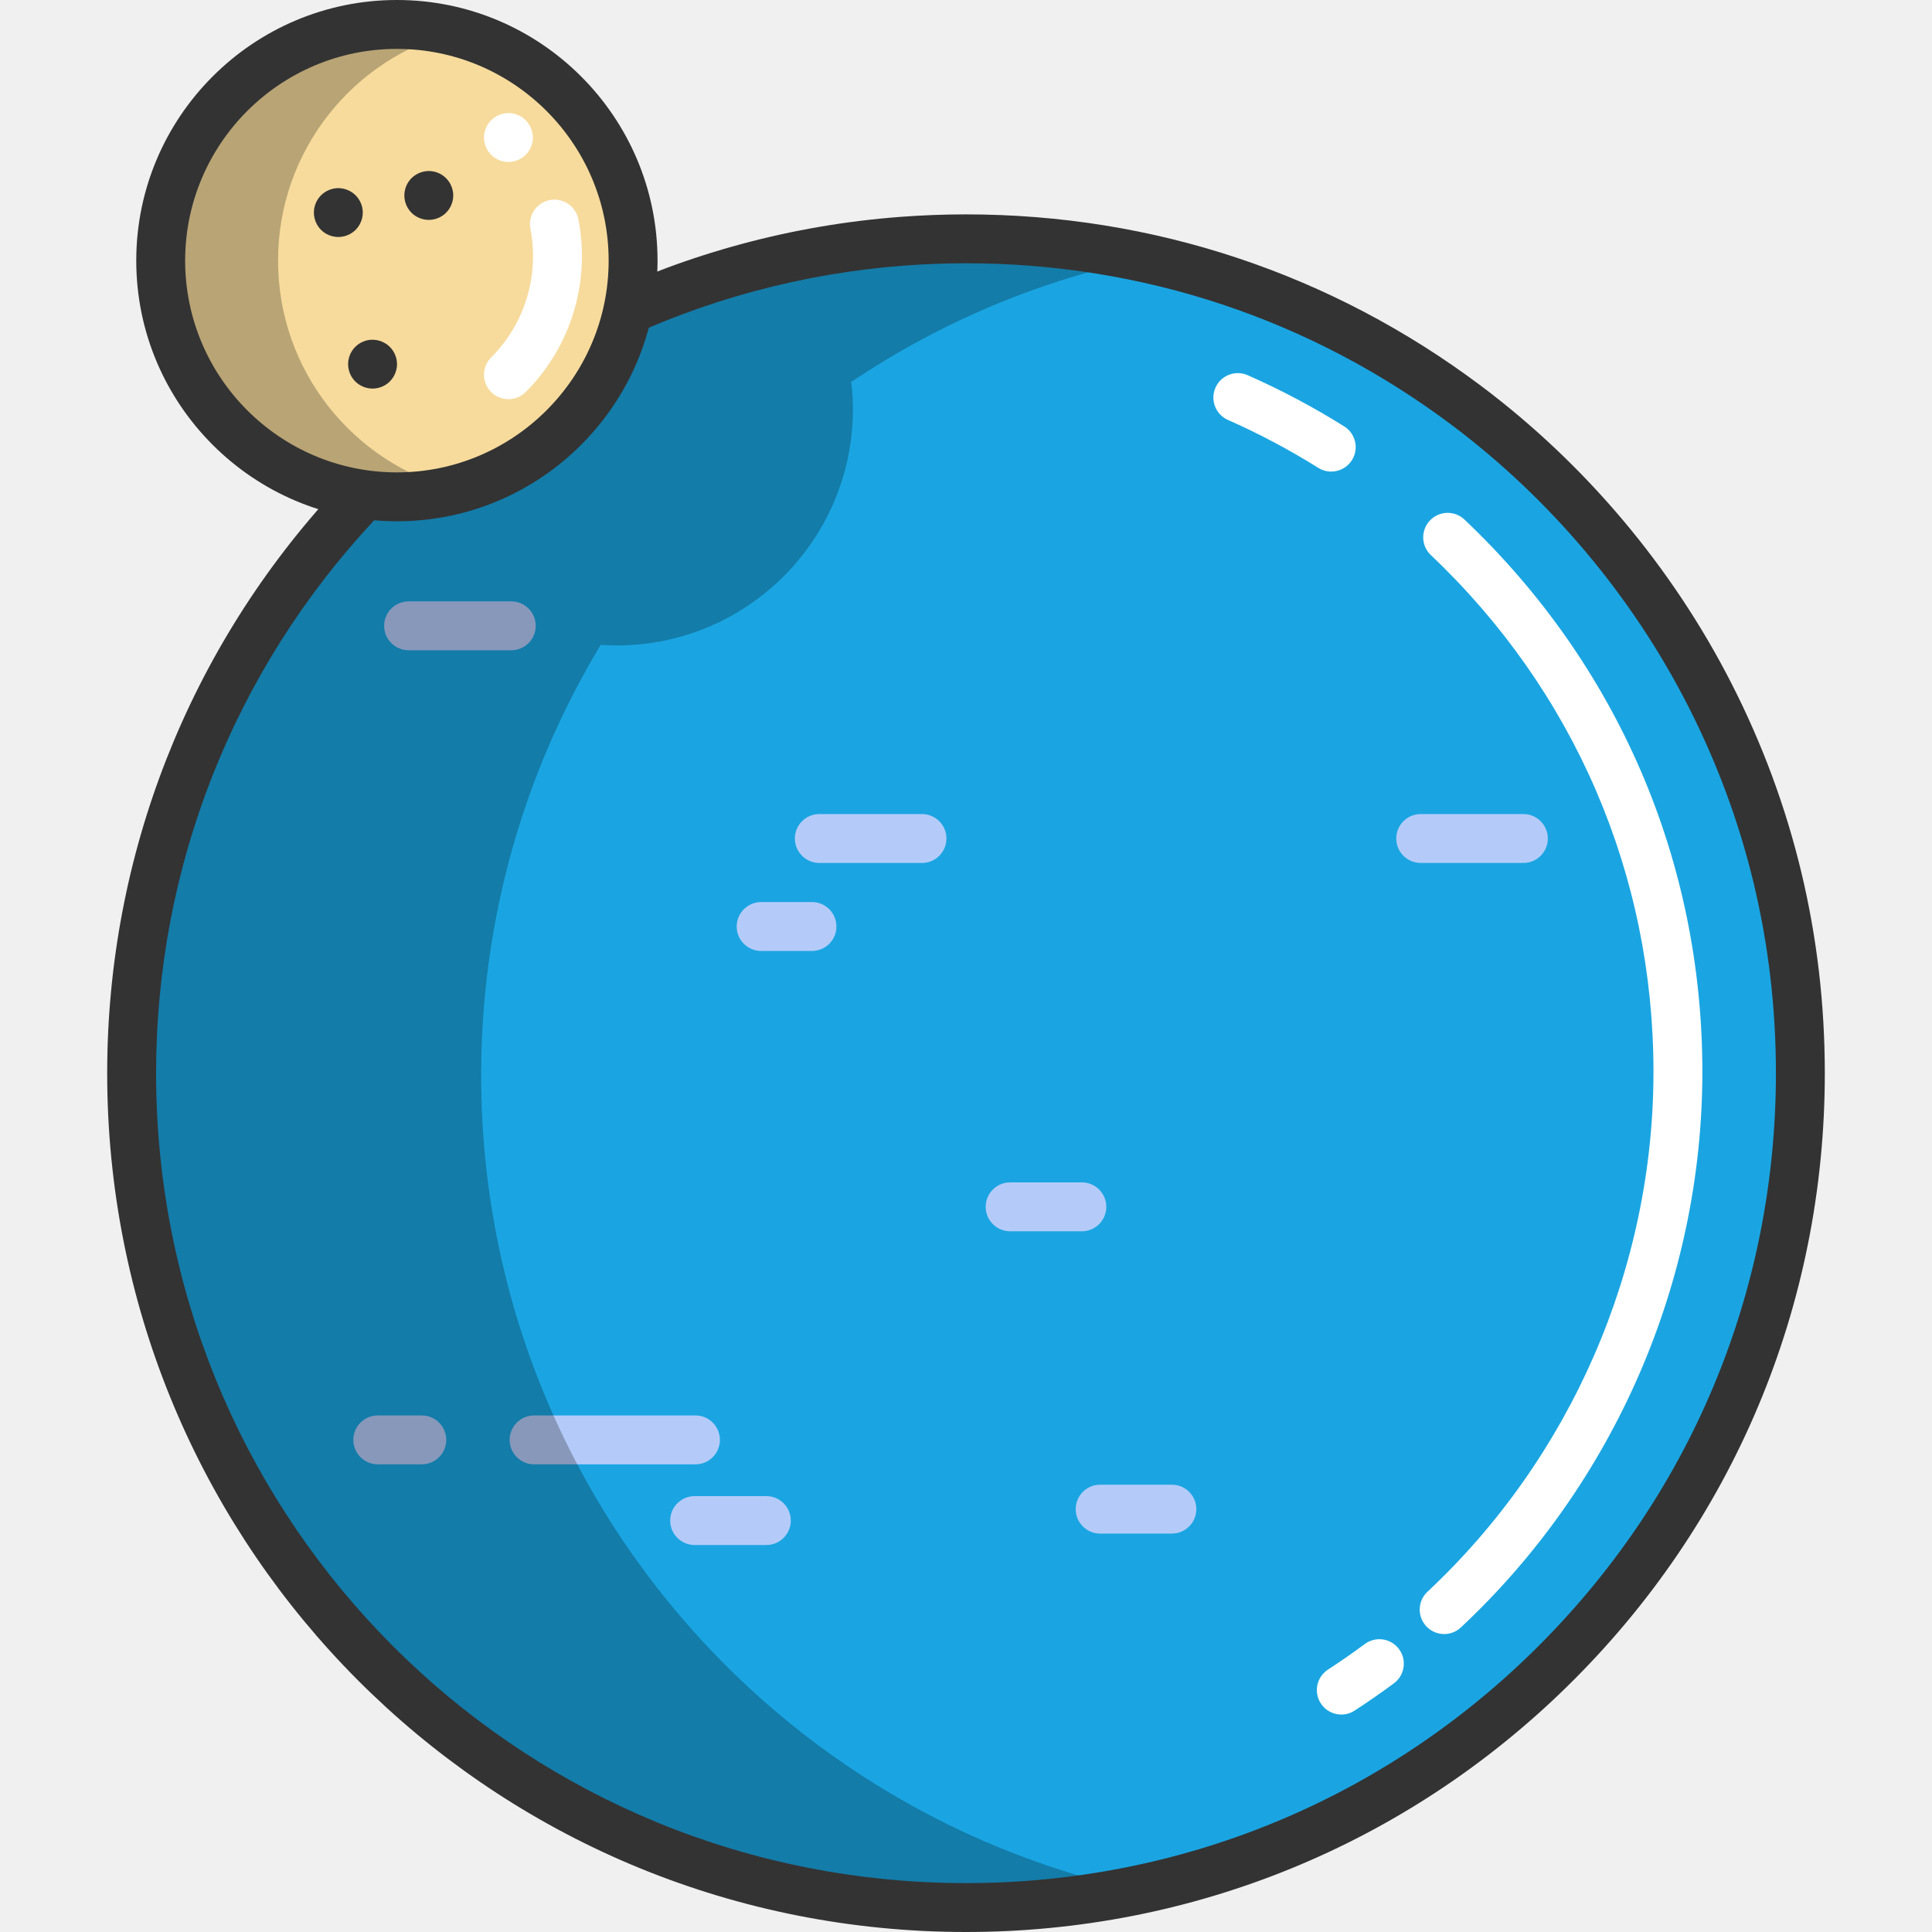
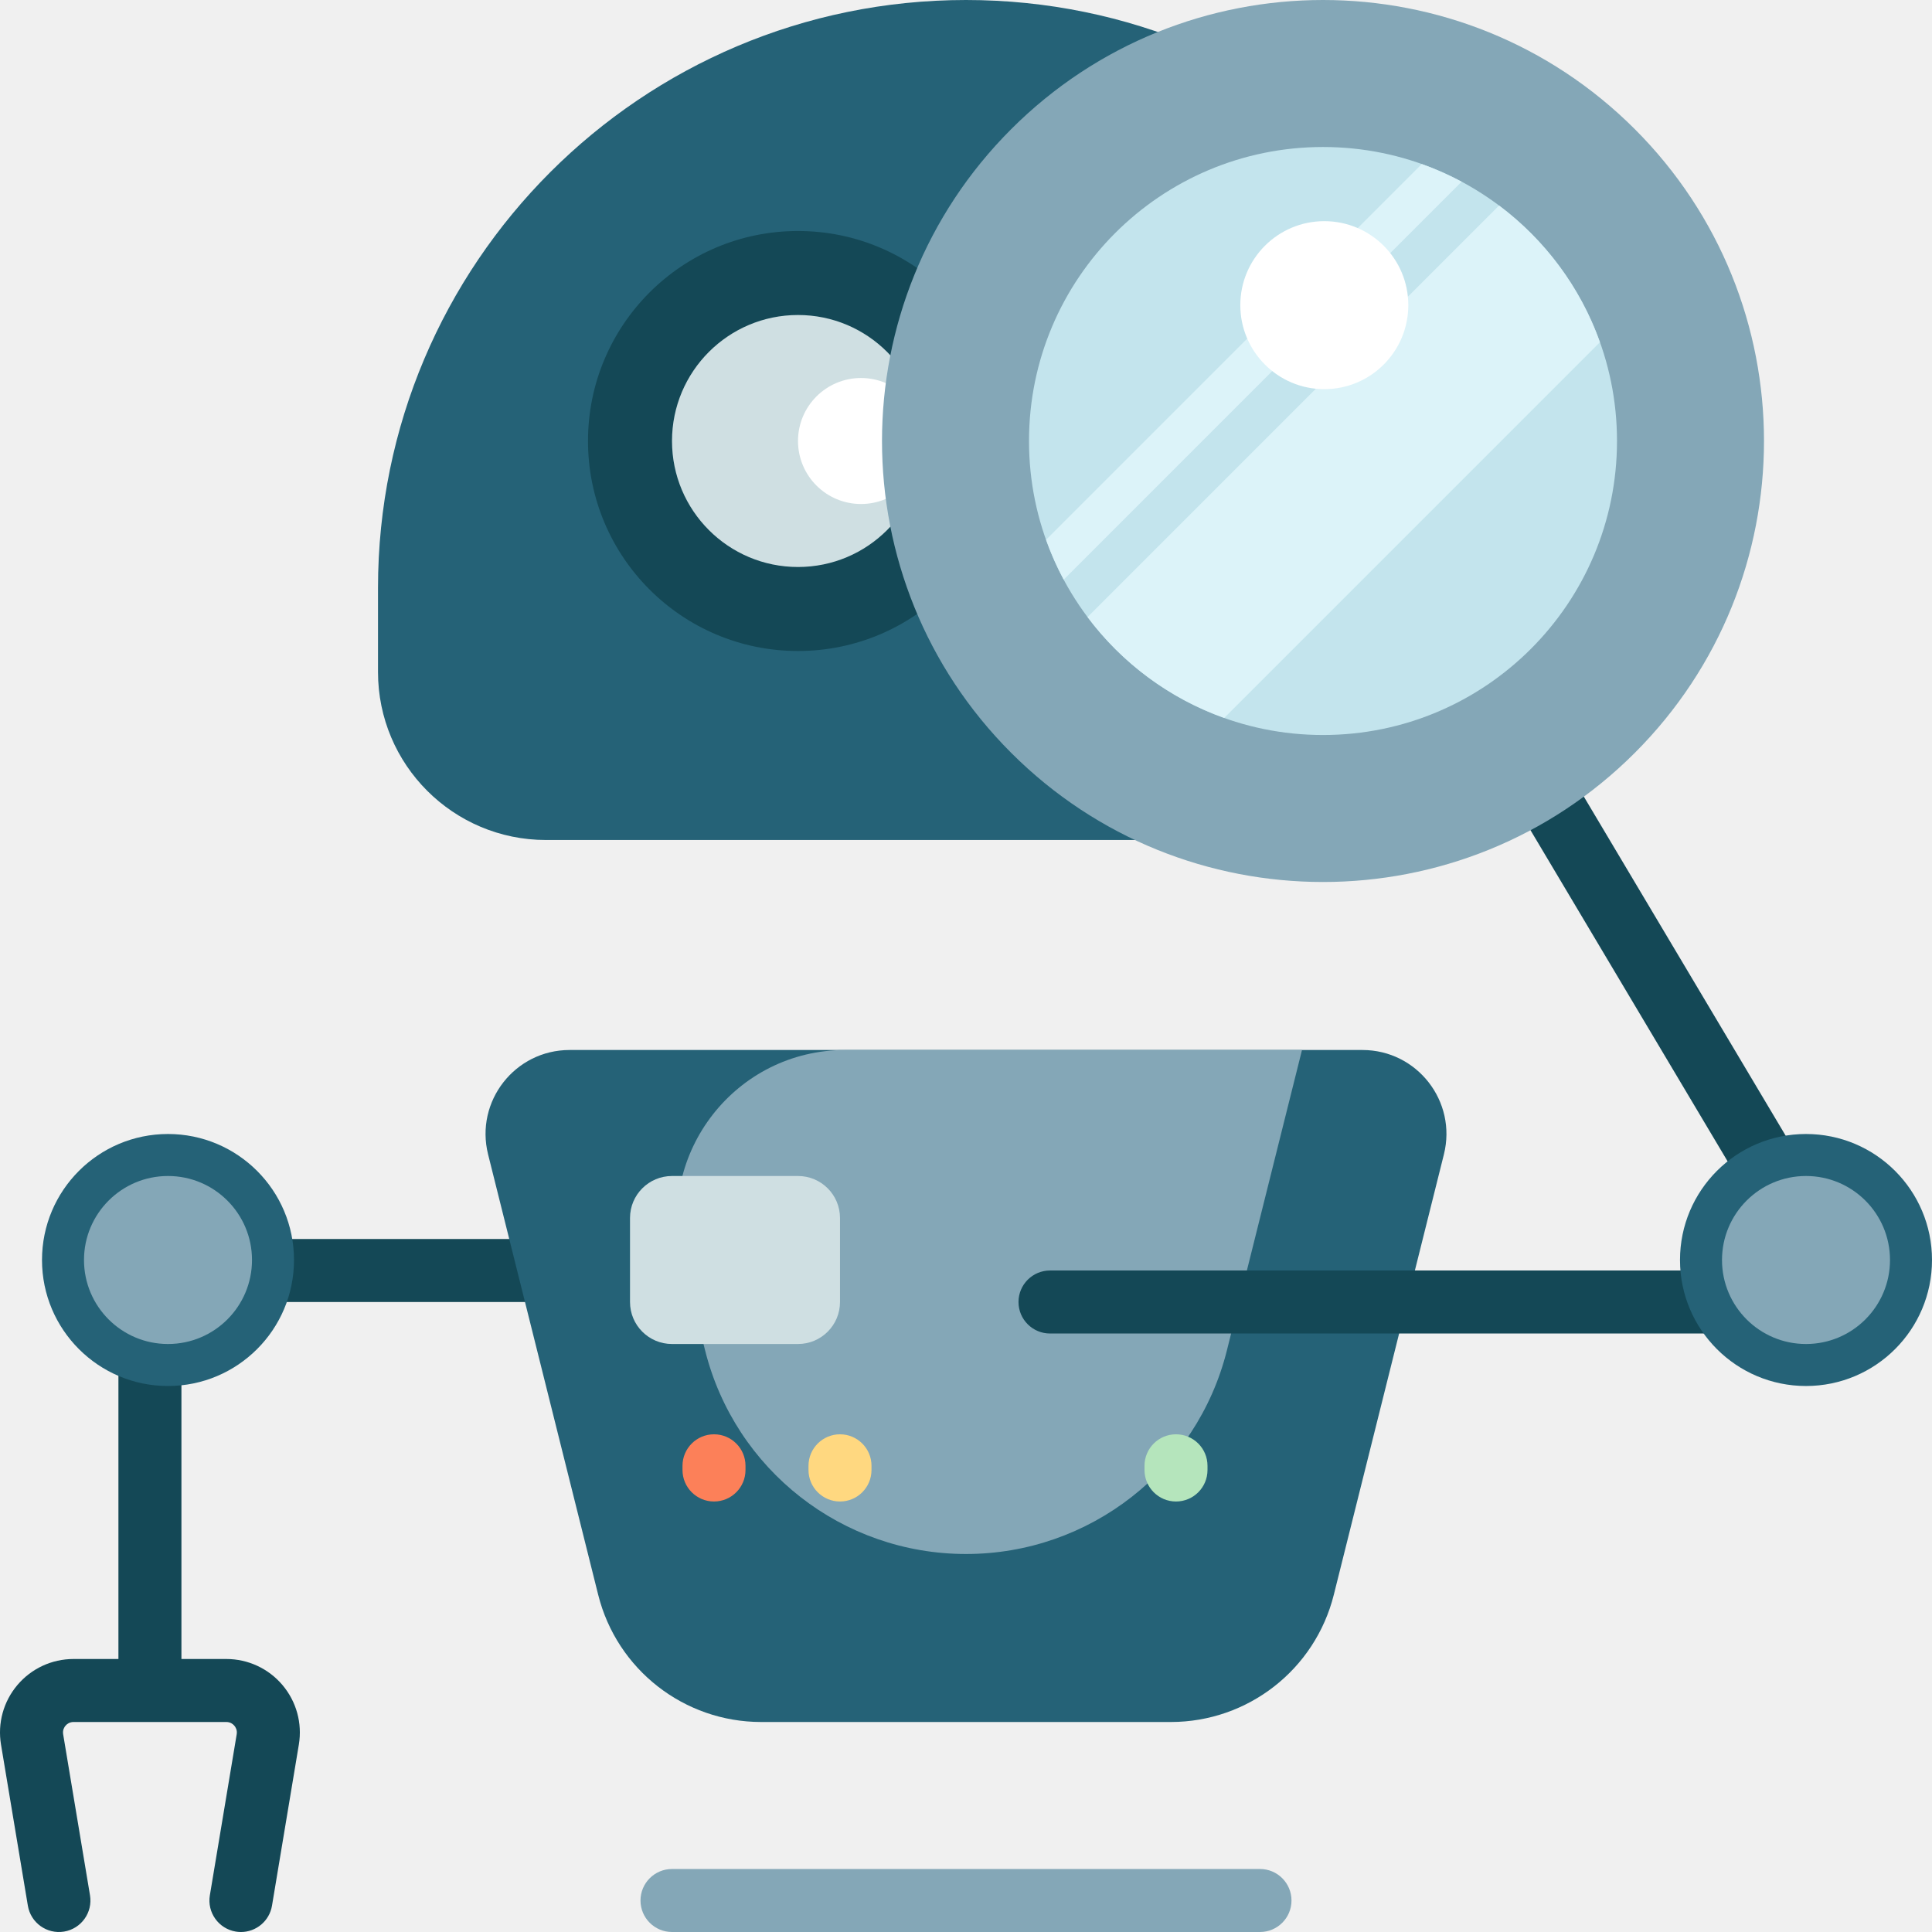
- <svg xmlns="http://www.w3.org/2000/svg" version="1.1" id="Layer_1" x="0px" y="0px" viewBox="0 0 395.123 395.123" style="enable-background:new 0 0 395.123 395.123;" xml:space="preserve">
-   <g>
-     <path style="fill:#1AA5E2;" d="M368.203,219.483c0,47.75-19.61,90.91-51.22,121.88c-22.89,22.44-52.08,38.47-84.67,45.21   c-11.22,2.33-22.84,3.55-34.75,3.55c-2.86,0-5.7-0.07-8.52-0.21c-88.87-4.37-159.87-76.74-162.07-166.16   c-0.04-1.28-0.05-2.56-0.05-3.85c0-0.72,0-1.44,0.01-2.15c0.47-47.74,20.55-90.78,52.56-121.47c22.7-21.76,51.41-37.31,83.39-43.9   c7.04-1.46,14.24-2.48,21.57-3.04c4.33-0.33,8.7-0.5,13.11-0.5c38.41,0,73.85,12.69,102.37,34.1   C341.383,114.073,368.203,163.643,368.203,219.483z" />
-     <g>
-       <path style="fill:#FFFFFF;" d="M272.256,96.446c-0.906,0-1.824-0.247-2.649-0.763c-5.902-3.697-12.116-6.994-18.472-9.799    c-2.526-1.115-3.67-4.067-2.555-6.594c1.115-2.525,4.064-3.67,6.594-2.555c6.792,2.999,13.434,6.522,19.741,10.473    c2.34,1.466,3.049,4.551,1.583,6.892C275.549,95.614,273.921,96.446,272.256,96.446z" />
-       <path style="fill:#FFFFFF;" d="M295.354,334.188c-1.336,0-2.668-0.532-3.652-1.584c-1.887-2.017-1.781-5.181,0.235-7.067    c29.375-27.483,46.223-66.24,46.223-106.334c0-40.324-16.17-77.856-45.532-105.684c-2.004-1.9-2.089-5.064-0.189-7.069    c1.899-2.004,5.063-2.09,7.068-0.19c31.375,29.735,48.653,69.845,48.653,112.942c0,42.851-18.002,84.27-49.391,113.636    C297.805,333.741,296.578,334.188,295.354,334.188z" />
-       <path style="fill:#FFFFFF;" d="M274.323,350.65c-1.637,0-3.241-0.802-4.198-2.278c-1.504-2.316-0.846-5.413,1.471-6.917    c2.555-1.658,5.087-3.417,7.525-5.227c2.218-1.646,5.349-1.181,6.995,1.036c1.646,2.218,1.182,5.349-1.036,6.995    c-2.605,1.933-5.311,3.812-8.039,5.583C276.2,350.389,275.255,350.65,274.323,350.65z" />
-     </g>
-     <g>
-       <path style="fill:#B4CBF9;" d="M104.565,132.988H83.566c-2.762,0-5-2.239-5-5s2.238-5,5-5h20.999c2.762,0,5,2.239,5,5    S107.327,132.988,104.565,132.988z" />
-       <path style="fill:#B4CBF9;" d="M188.561,176.486h-20.999c-2.762,0-5-2.239-5-5s2.238-5,5-5h20.999c2.762,0,5,2.239,5,5    S191.323,176.486,188.561,176.486z" />
-       <path style="fill:#B4CBF9;" d="M311.554,176.486h-20.998c-2.762,0-5-2.239-5-5s2.238-5,5-5h20.998c2.762,0,5,2.239,5,5    S314.316,176.486,311.554,176.486z" />
-       <path style="fill:#B4CBF9;" d="M239.665,313.641h-14.666c-2.762,0-5-2.239-5-5s2.238-5,5-5h14.666c2.762,0,5,2.239,5,5    S242.426,313.641,239.665,313.641z" />
-       <path style="fill:#B4CBF9;" d="M221.255,251.815h-14.666c-2.762,0-5-2.239-5-5s2.238-5,5-5h14.666c2.762,0,5,2.239,5,5    S224.017,251.815,221.255,251.815z" />
-       <path style="fill:#B4CBF9;" d="M156.73,315.979h-14.667c-2.762,0-5-2.239-5-5s2.238-5,5-5h14.667c2.762,0,5,2.239,5,5    S159.492,315.979,156.73,315.979z" />
-       <path style="fill:#B4CBF9;" d="M142.23,299.479h-33c-2.762,0-5-2.239-5-5s2.238-5,5-5h33c2.762,0,5,2.239,5,5    S144.992,299.479,142.23,299.479z" />
-       <path style="fill:#B4CBF9;" d="M86.264,299.479h-9.001c-2.762,0-5-2.239-5-5s2.238-5,5-5h9.001c2.762,0,5,2.239,5,5    S89.026,299.479,86.264,299.479z" />
-       <path style="fill:#B4CBF9;" d="M166.062,194.485h-10.397c-2.762,0-5-2.239-5-5s2.238-5,5-5h10.397c2.762,0,5,2.239,5,5    S168.824,194.485,166.062,194.485z" />
-     </g>
-     <path style="opacity:0.25;enable-background:new    ;" d="M232.313,386.573c0.33,0.08,0.65,0.15,0.98,0.22   c-11.52,2.45-23.48,3.75-35.73,3.75c-19.94,0-39.09-3.42-56.88-9.71c-19.96-7.05-38.22-17.72-53.98-31.21   c-35.68-30.52-58.62-75.5-59.73-125.87c-0.04-1.28-0.05-2.56-0.05-3.85c0-0.72,0-1.44,0.01-2.15   c0.56-45.19,18.69-86.16,47.87-116.37c1.56-1.61,3.16-3.19,4.78-4.74c-0.03-0.12-0.07-0.24-0.09-0.36   c22.7-21.76,51.41-37.31,83.39-43.9c0.11,0.12,0.21,0.24,0.31,0.36c11.1-2.27,22.59-3.48,34.37-3.48c12.26,0,24.21,1.31,35.74,3.77   c-9.94,2.12-19.57,5.09-28.79,8.85c-10.73,4.39-20.91,9.85-30.42,16.23c0.21,1.83,0.34,3.69,0.34,5.58   c0,26.68-21.63,48.31-48.31,48.31c-1.1,0-2.19-0.05-3.27-0.12c-15.51,25.7-24.45,55.82-24.45,88.02   c0,51.92,23.19,98.42,59.78,129.72c15.76,13.49,34.02,24.16,53.98,31.21C218.713,383.153,225.433,385.073,232.313,386.573z" />
-     <path style="fill:#333333;" d="M197.56,395.123c-2.929,0-5.878-0.073-8.765-0.216l0,0C95.22,390.305,21.921,313.25,21.921,219.483   c0-44.566,16.715-87.062,47.064-119.658C99.176,67.399,140.048,47.7,184.072,44.358c4.478-0.341,9.016-0.514,13.488-0.514   c38.346,0,74.783,12.138,105.372,35.101c21.339,16.027,39.02,37.025,51.13,60.728c12.699,24.856,19.139,51.708,19.139,79.811   c0,47.589-18.724,92.142-52.722,125.452C287.461,377.299,243.807,395.123,197.56,395.123z M197.56,53.843   c-4.22,0-8.503,0.163-12.729,0.486c-41.512,3.152-80.054,21.729-108.527,52.31c-28.62,30.74-44.383,70.815-44.383,112.844   c0,88.428,69.123,161.096,157.366,165.436h0.002c2.724,0.135,5.507,0.204,8.271,0.204c43.613,0,84.781-16.809,115.92-47.331   c32.063-31.414,49.721-73.43,49.721-118.309c0-26.506-6.071-51.828-18.044-75.261c-11.422-22.356-28.1-42.163-48.229-57.281   C268.085,65.289,233.724,53.843,197.56,53.843z" />
-     <circle style="fill:#F7DB9C;" cx="81.172" cy="53.305" r="48.305" />
-     <path style="opacity:0.25;enable-background:new    ;" d="M32.867,53.302c0,26.68,21.62,48.31,48.3,48.31c4.14,0,8.17-0.52,12-1.5   c-20.87-5.34-36.3-24.27-36.3-46.81s15.43-41.46,36.3-46.8c-3.83-0.98-7.86-1.5-12-1.5C54.487,5.002,32.867,26.622,32.867,53.302z" />
-     <path style="fill:#333333;" d="M81.172,106.61c-29.393,0-53.306-23.913-53.306-53.305C27.867,23.913,51.78,0,81.172,0   s53.305,23.913,53.305,53.305C134.477,82.698,110.565,106.61,81.172,106.61z M81.172,10c-23.879,0-43.306,19.427-43.306,43.305   c0,23.879,19.427,43.305,43.306,43.305c23.878,0,43.305-19.427,43.305-43.305S105.05,10,81.172,10z" />
-     <path style="fill:#333333;" d="M69.195,48.47c-0.33,0-0.66-0.03-0.98-0.1c-0.319-0.06-0.63-0.16-0.93-0.28   c-0.31-0.13-0.6-0.28-0.87-0.46c-0.27-0.18-0.53-0.39-0.76-0.62s-0.44-0.49-0.62-0.76s-0.33-0.56-0.46-0.87   c-0.12-0.3-0.22-0.61-0.28-0.93c-0.069-0.32-0.1-0.65-0.1-0.98c0-1.31,0.53-2.6,1.46-3.53c0.229-0.23,0.49-0.44,0.76-0.62   c0.271-0.18,0.561-0.34,0.87-0.46c0.3-0.13,0.61-0.22,0.93-0.29c1.62-0.33,3.351,0.21,4.511,1.37c0.93,0.93,1.47,2.22,1.47,3.53   c0,0.33-0.04,0.66-0.1,0.98c-0.061,0.32-0.16,0.63-0.29,0.93c-0.12,0.31-0.28,0.6-0.46,0.87c-0.181,0.27-0.391,0.53-0.62,0.76   C71.795,47.94,70.504,48.47,69.195,48.47z" />
-     <path style="fill:#333333;" d="M76.195,79.47c-0.33,0-0.66-0.03-0.98-0.1c-0.319-0.06-0.63-0.16-0.93-0.28   c-0.31-0.13-0.6-0.28-0.87-0.46c-0.27-0.18-0.53-0.39-0.76-0.62c-0.93-0.93-1.46-2.22-1.46-3.54c0-1.31,0.53-2.6,1.46-3.53   c0.229-0.23,0.49-0.44,0.76-0.62c0.271-0.18,0.561-0.34,0.87-0.46c0.3-0.13,0.61-0.22,0.93-0.29c1.62-0.32,3.351,0.21,4.511,1.37   c0.93,0.93,1.47,2.22,1.47,3.53c0,1.32-0.54,2.61-1.47,3.54c-0.23,0.23-0.48,0.44-0.761,0.62c-0.27,0.18-0.56,0.33-0.859,0.46   c-0.3,0.12-0.62,0.22-0.931,0.28C76.845,79.44,76.515,79.47,76.195,79.47z" />
-     <path style="fill:#333333;" d="M87.695,44.97c-1.32,0-2.61-0.53-3.54-1.46c-0.23-0.23-0.44-0.49-0.62-0.76s-0.33-0.56-0.46-0.86   c-0.12-0.31-0.22-0.62-0.28-0.94c-0.069-0.32-0.1-0.65-0.1-0.98c0-0.32,0.03-0.65,0.1-0.97c0.061-0.32,0.16-0.64,0.28-0.94   c0.13-0.3,0.28-0.59,0.46-0.86c0.18-0.28,0.39-0.53,0.62-0.76c1.16-1.16,2.89-1.7,4.51-1.37c0.32,0.06,0.641,0.16,0.94,0.29   c0.3,0.12,0.59,0.27,0.859,0.46c0.28,0.18,0.53,0.39,0.761,0.62c0.229,0.23,0.439,0.48,0.62,0.76c0.189,0.27,0.34,0.56,0.46,0.86   c0.13,0.3,0.229,0.62,0.29,0.94c0.069,0.32,0.1,0.65,0.1,0.97c0,0.33-0.03,0.66-0.1,0.98c-0.061,0.32-0.16,0.63-0.29,0.94   c-0.12,0.3-0.271,0.59-0.46,0.86c-0.181,0.27-0.391,0.53-0.62,0.76c-0.23,0.23-0.48,0.44-0.761,0.62   c-0.27,0.18-0.56,0.33-0.859,0.46c-0.3,0.12-0.62,0.22-0.94,0.28C88.345,44.94,88.015,44.97,87.695,44.97z" />
-     <g>
-       <path style="fill:#FFFFFF;" d="M103.981,81.641c-1.279,0-2.56-0.488-3.535-1.464c-1.953-1.953-1.953-5.118,0-7.071    c6.883-6.884,9.886-16.727,8.03-26.329c-0.523-2.711,1.249-5.334,3.961-5.858c2.711-0.525,5.334,1.249,5.857,3.961    c2.486,12.867-1.543,26.062-10.778,35.297C106.541,81.153,105.26,81.641,103.981,81.641z" />
-       <path style="fill:#FFFFFF;" d="M103.985,33.13c-0.33,0-0.66-0.04-0.98-0.1c-0.319-0.07-0.64-0.16-0.939-0.29    c-0.3-0.12-0.59-0.28-0.86-0.46c-0.27-0.18-0.53-0.39-0.76-0.62c-0.23-0.23-0.44-0.49-0.62-0.76s-0.34-0.56-0.46-0.86    c-0.13-0.3-0.22-0.62-0.29-0.94c-0.06-0.32-0.09-0.65-0.09-0.97c0-0.33,0.03-0.66,0.09-0.98c0.07-0.32,0.16-0.63,0.29-0.94    c0.12-0.3,0.28-0.59,0.46-0.86s0.39-0.53,0.62-0.76c0.229-0.23,0.49-0.44,0.76-0.62c0.271-0.18,0.561-0.34,0.86-0.46    c0.3-0.13,0.62-0.22,0.939-0.29c0.641-0.13,1.311-0.13,1.95,0c0.32,0.07,0.641,0.16,0.94,0.29c0.3,0.12,0.59,0.28,0.859,0.46    c0.271,0.18,0.53,0.39,0.761,0.62c0.229,0.23,0.439,0.49,0.619,0.76c0.181,0.27,0.341,0.56,0.461,0.86    c0.13,0.31,0.22,0.62,0.289,0.94c0.061,0.32,0.101,0.65,0.101,0.98c0,0.32-0.04,0.65-0.101,0.97    c-0.069,0.32-0.159,0.64-0.289,0.94c-0.12,0.3-0.28,0.59-0.461,0.86c-0.18,0.27-0.39,0.53-0.619,0.76    c-0.23,0.23-0.49,0.44-0.761,0.62c-0.27,0.18-0.56,0.34-0.859,0.46c-0.3,0.13-0.62,0.22-0.94,0.29    C104.634,33.091,104.305,33.13,103.985,33.13z" />
-     </g>
-   </g>
+ <svg xmlns="http://www.w3.org/2000/svg" version="1.1" id="Layer_1" x="0px" y="0px" viewBox="0 0 512 512" style="enable-background:new 0 0 512 512;" xml:space="preserve">
+   <path style="fill:#144856;" d="M170.515,336.695c0,4.61-3.738,8.348-8.348,8.348H48.08v94.609h11.904  c5.737,0,11.154,2.51,14.862,6.888c3.709,4.378,5.295,10.133,4.352,15.793l-7.116,42.692c-0.681,4.083-4.218,6.977-8.224,6.977  c-0.456,0-0.918-0.038-1.382-0.115c-4.548-0.758-7.62-5.059-6.862-9.607l7.116-42.692c0.185-1.106-0.311-1.889-0.622-2.256  c-0.312-0.368-1.001-0.984-2.124-0.984H19.481c-1.122,0-1.812,0.617-2.124,0.984c-0.312,0.367-0.806,1.15-0.622,2.256l7.116,42.692  c0.758,4.547-2.314,8.849-6.862,9.607c-4.545,0.757-8.849-2.314-9.607-6.862l-7.116-42.692c-0.943-5.659,0.643-11.415,4.352-15.793  c3.709-4.378,9.125-6.888,14.862-6.888h11.904V336.695c0-4.61,3.738-8.348,8.348-8.348h122.435  C166.778,328.347,170.515,332.084,170.515,336.695z" />
+   <path style="fill:#84A7B7;" d="M342.261,503.652c0,4.61-3.738,8.348-8.348,8.348H178.087c-4.61,0-8.348-3.738-8.348-8.348  s3.738-8.348,8.348-8.348h155.826C338.524,495.304,342.261,499.042,342.261,503.652z" />
+   <path style="fill:#256277;" d="M382.65,305.921l-29.176,116.704c-4.954,19.819-22.762,33.723-43.192,33.723H201.718  c-20.429,0-38.238-13.904-43.193-33.723l-29.176-116.704c-3.512-14.05,7.115-27.66,21.597-27.66h210.108  C375.537,278.261,386.163,291.871,382.65,305.921z M256,0L256,0C169.94,0,100.174,69.766,100.174,155.826v22.261  c0,24.588,19.933,44.522,44.522,44.522h222.609c24.588,0,44.522-19.933,44.522-44.522v-22.261C411.826,69.766,342.061,0,256,0z" />
+   <path style="fill:#84A7B7;" d="M345.044,278.261l-19.893,79.575c-7.933,31.731-36.443,53.99-69.15,53.99l0,0  c-32.707,0-61.217-22.26-69.15-53.99l-6.064-24.254c-7.024-28.1,14.228-55.321,43.193-55.321H345.044z" />
+   <path style="fill:#144856;" d="M496.996,349.17c-1.484,2.61-4.255,4.222-7.257,4.222H278.261c-4.61,0-8.348-3.738-8.348-8.348  c0-4.61,3.738-8.348,8.348-8.348h196.795L346.748,121.139c-2.359-3.961-1.059-9.085,2.904-11.443  c3.962-2.36,9.085-1.057,11.443,2.904l135.818,228.174C498.448,343.353,498.48,346.56,496.996,349.17z" />
+   <path style="fill:#FC8059;" d="M197.565,388.452v1.113c0,4.61-3.738,8.348-8.348,8.348c-4.61,0-8.348-3.738-8.348-8.348v-1.113  c0-4.61,3.738-8.348,8.348-8.348C193.828,380.104,197.565,383.842,197.565,388.452z" />
+   <path style="fill:#FFD880;" d="M230.957,388.452v1.113c0,4.61-3.738,8.348-8.348,8.348c-4.61,0-8.348-3.738-8.348-8.348v-1.113  c0-4.61,3.738-8.348,8.348-8.348C227.219,380.104,230.957,383.842,230.957,388.452z" />
+   <path style="fill:#B5E5BC;" d="M320,388.452v1.113c0,4.61-3.738,8.348-8.348,8.348c-4.61,0-8.348-3.738-8.348-8.348v-1.113  c0-4.61,3.738-8.348,8.348-8.348C316.263,380.104,320,383.842,320,388.452z" />
+   <path style="fill:#CFDFE2;" d="M211.479,356.174h-33.391c-6.147,0-11.13-4.983-11.13-11.13v-22.261c0-6.147,4.983-11.13,11.13-11.13  h33.391c6.147,0,11.13,4.983,11.13,11.13v22.261C222.609,351.191,217.626,356.174,211.479,356.174z" />
+   <path style="fill:#256277;" d="M512,333.913c0,18.441-14.949,33.391-33.391,33.391s-33.391-14.95-33.391-33.391  c0-18.441,14.949-33.391,33.391-33.391S512,315.472,512,333.913z M44.522,300.522c-18.442,0-33.391,14.95-33.391,33.391  c0,18.441,14.949,33.391,33.391,33.391s33.391-14.95,33.391-33.391C77.913,315.472,62.964,300.522,44.522,300.522z" />
+   <path style="fill:#84A7B7;" d="M66.783,333.913c0,12.294-9.966,22.261-22.261,22.261s-22.261-9.967-22.261-22.261  c0-12.295,9.966-22.261,22.261-22.261S66.783,321.618,66.783,333.913z M478.609,311.652c-12.295,0-22.261,9.966-22.261,22.261  c0,12.294,9.966,22.261,22.261,22.261c12.295,0,22.261-9.967,22.261-22.261C500.87,321.618,490.904,311.652,478.609,311.652z" />
+   <path style="fill:#144856;" d="M155.826,116.87c0-30.736,24.917-55.652,55.652-55.652s55.652,24.917,55.652,55.652  s-24.917,55.652-55.652,55.652S155.826,147.605,155.826,116.87z" />
+   <path style="fill:#CFDFE2;" d="M178.087,116.87c0-18.442,14.949-33.391,33.391-33.391s33.391,14.949,33.391,33.391  s-14.949,33.391-33.391,33.391S178.087,135.312,178.087,116.87z" />
+   <path style="fill:#FFFFFF;" d="M211.479,116.87c0-9.22,7.475-16.696,16.696-16.696s16.696,7.475,16.696,16.696  s-7.475,16.696-16.696,16.696S211.479,126.09,211.479,116.87z" />
+   <path style="fill:#84A7B7;" d="M433.248,34.231c45.64,45.64,45.64,119.638,0,165.278s-119.638,45.64-165.278,0  s-45.64-119.638,0-165.278S387.608-11.41,433.248,34.231z" />
+   <path style="fill:#C3E4ED;" d="M428.522,116.87c0,43.03-34.883,77.913-77.913,77.913s-77.913-34.883-77.913-77.913  s34.883-77.913,77.913-77.913S428.522,73.839,428.522,116.87z" />
+   <path style="fill:#DCF3F9;" d="M424.003,90.698l-99.566,99.566c-14.562-5.193-27.13-14.585-36.228-26.734l109.06-109.06  C409.418,63.567,418.81,76.136,424.003,90.698z M376.781,43.476l-99.566,99.566c1.303,3.656,2.869,7.188,4.681,10.568  L387.349,48.157C383.968,46.345,380.437,44.779,376.781,43.476z" />
+   <path style="fill:#FFFFFF;" d="M350.956,58.609c12.295,0,22.261,9.966,22.261,22.261s-9.966,22.261-22.261,22.261  c-12.295,0-22.261-9.966-22.261-22.261S338.663,58.609,350.956,58.609z" />
  <g>
</g>
  <g>
</g>
  <g>
</g>
  <g>
</g>
  <g>
</g>
  <g>
</g>
  <g>
</g>
  <g>
</g>
  <g>
</g>
  <g>
</g>
  <g>
</g>
  <g>
</g>
  <g>
</g>
  <g>
</g>
  <g>
</g>
</svg>
